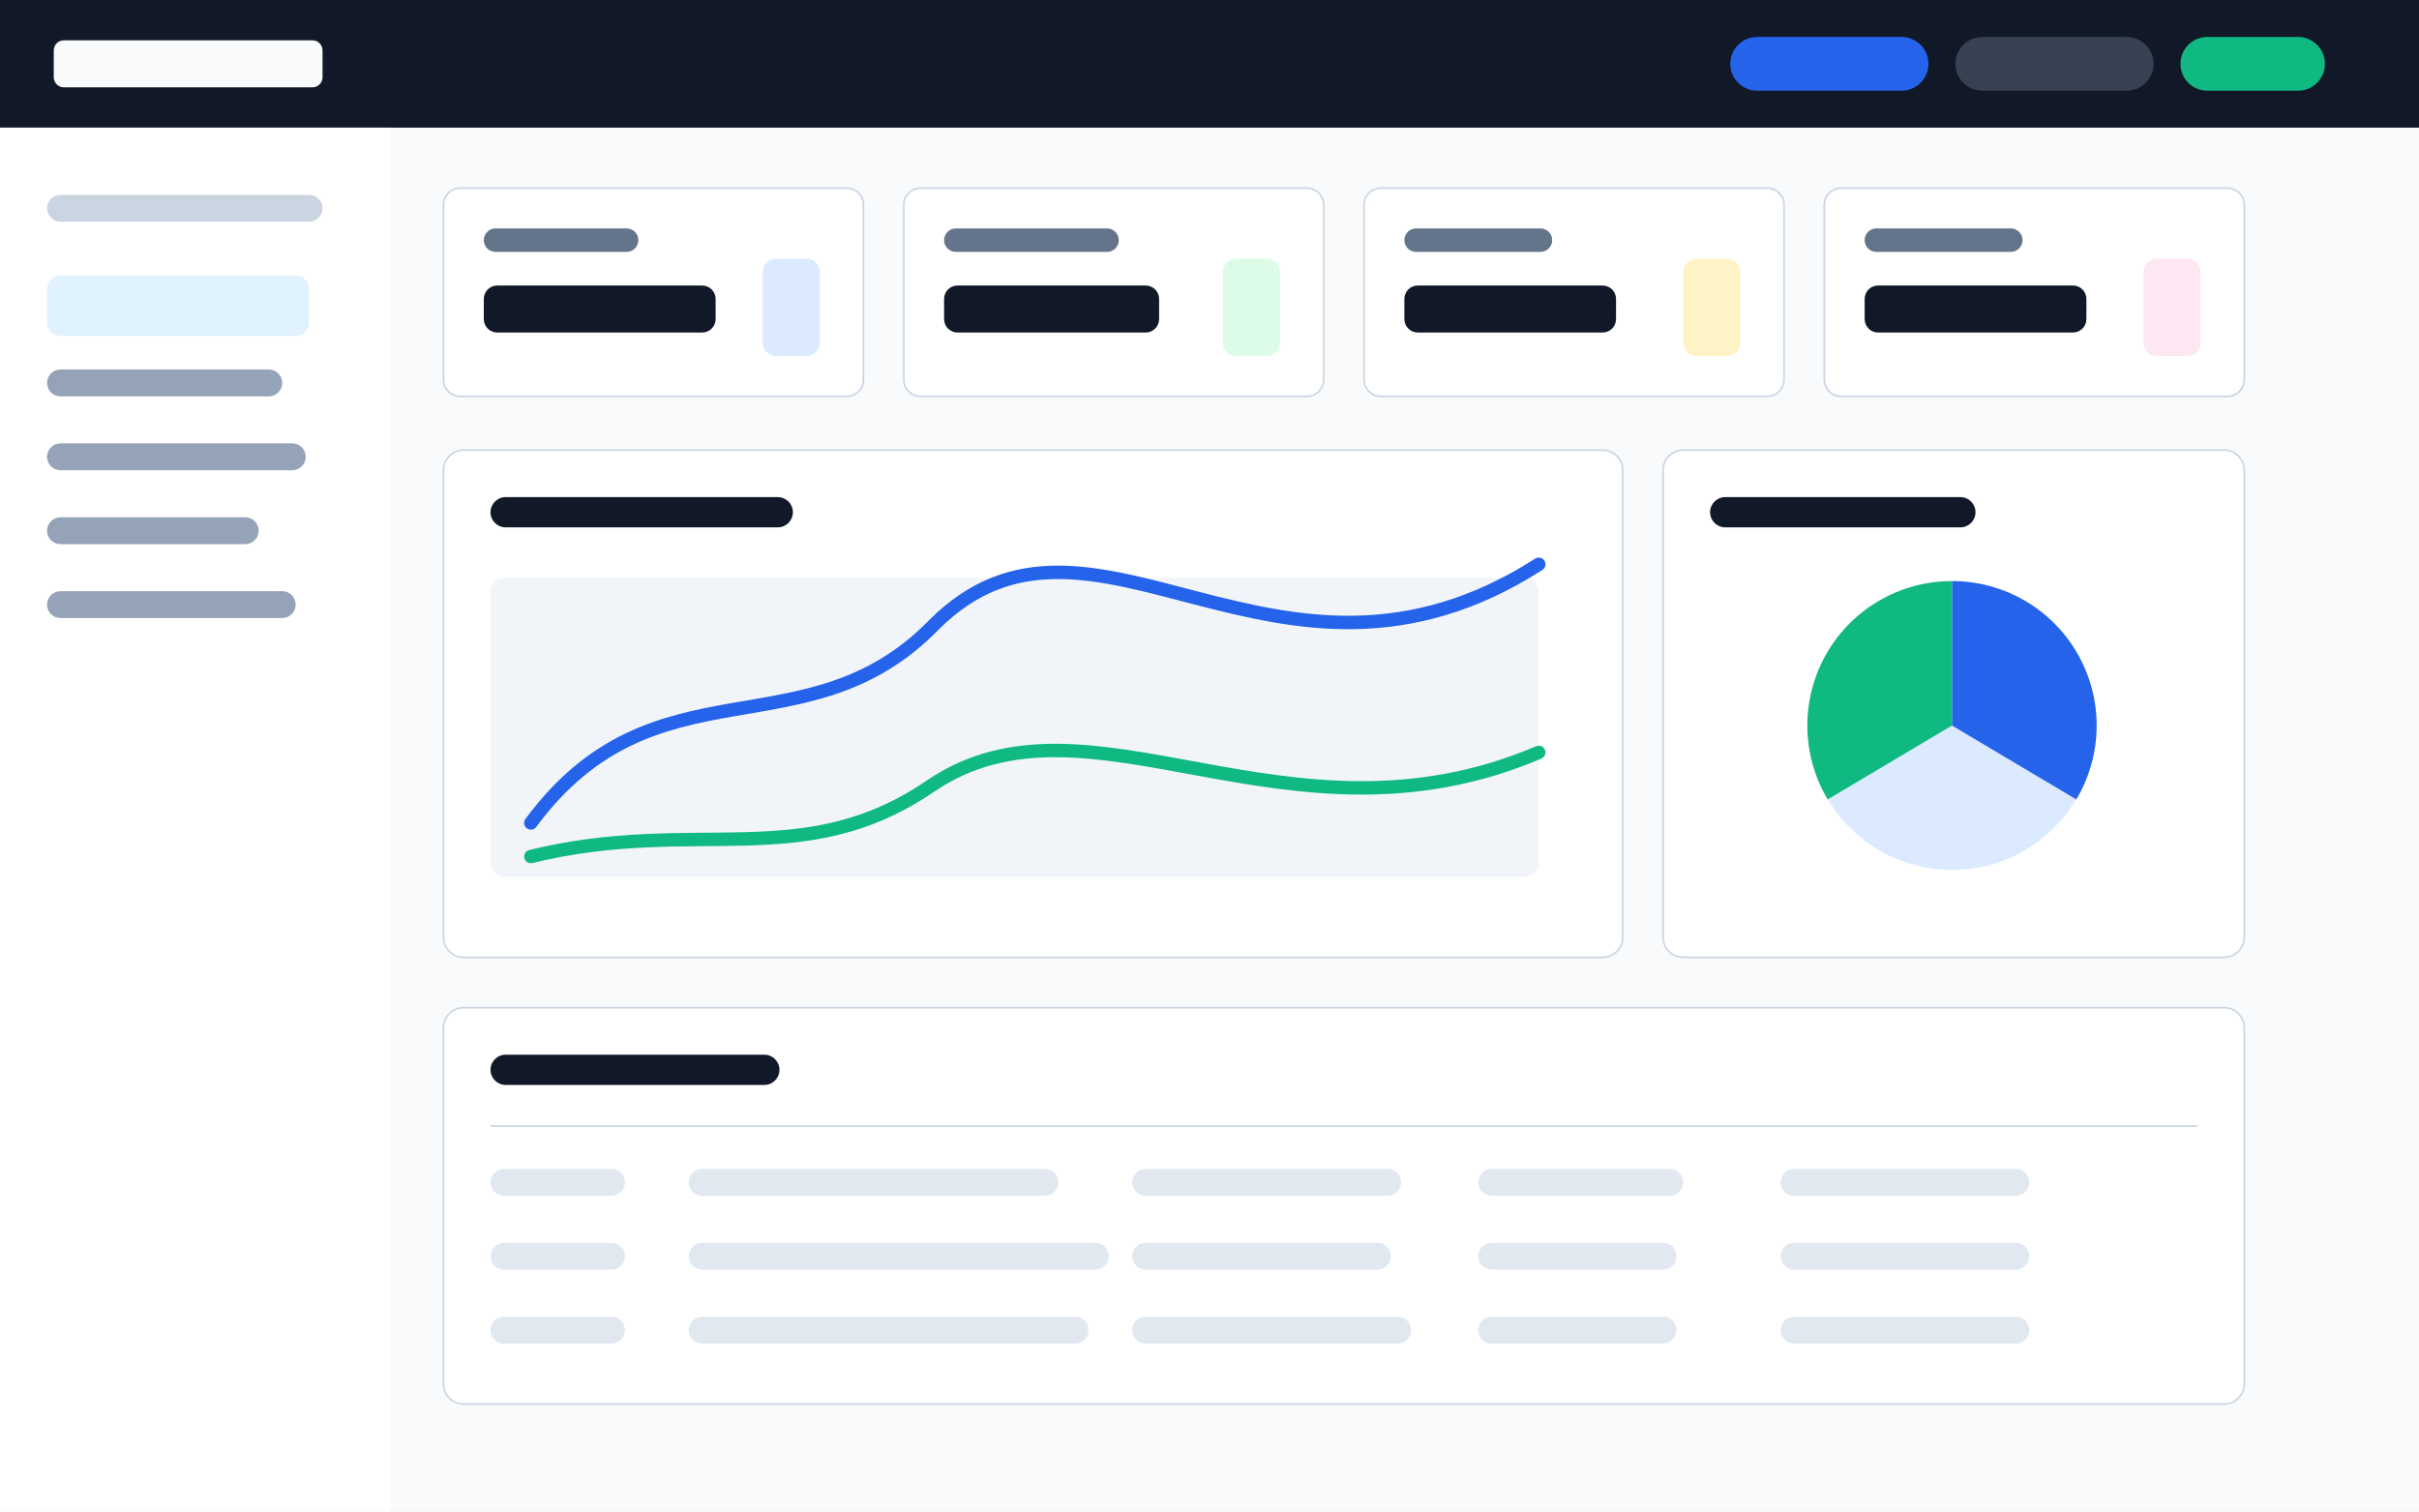
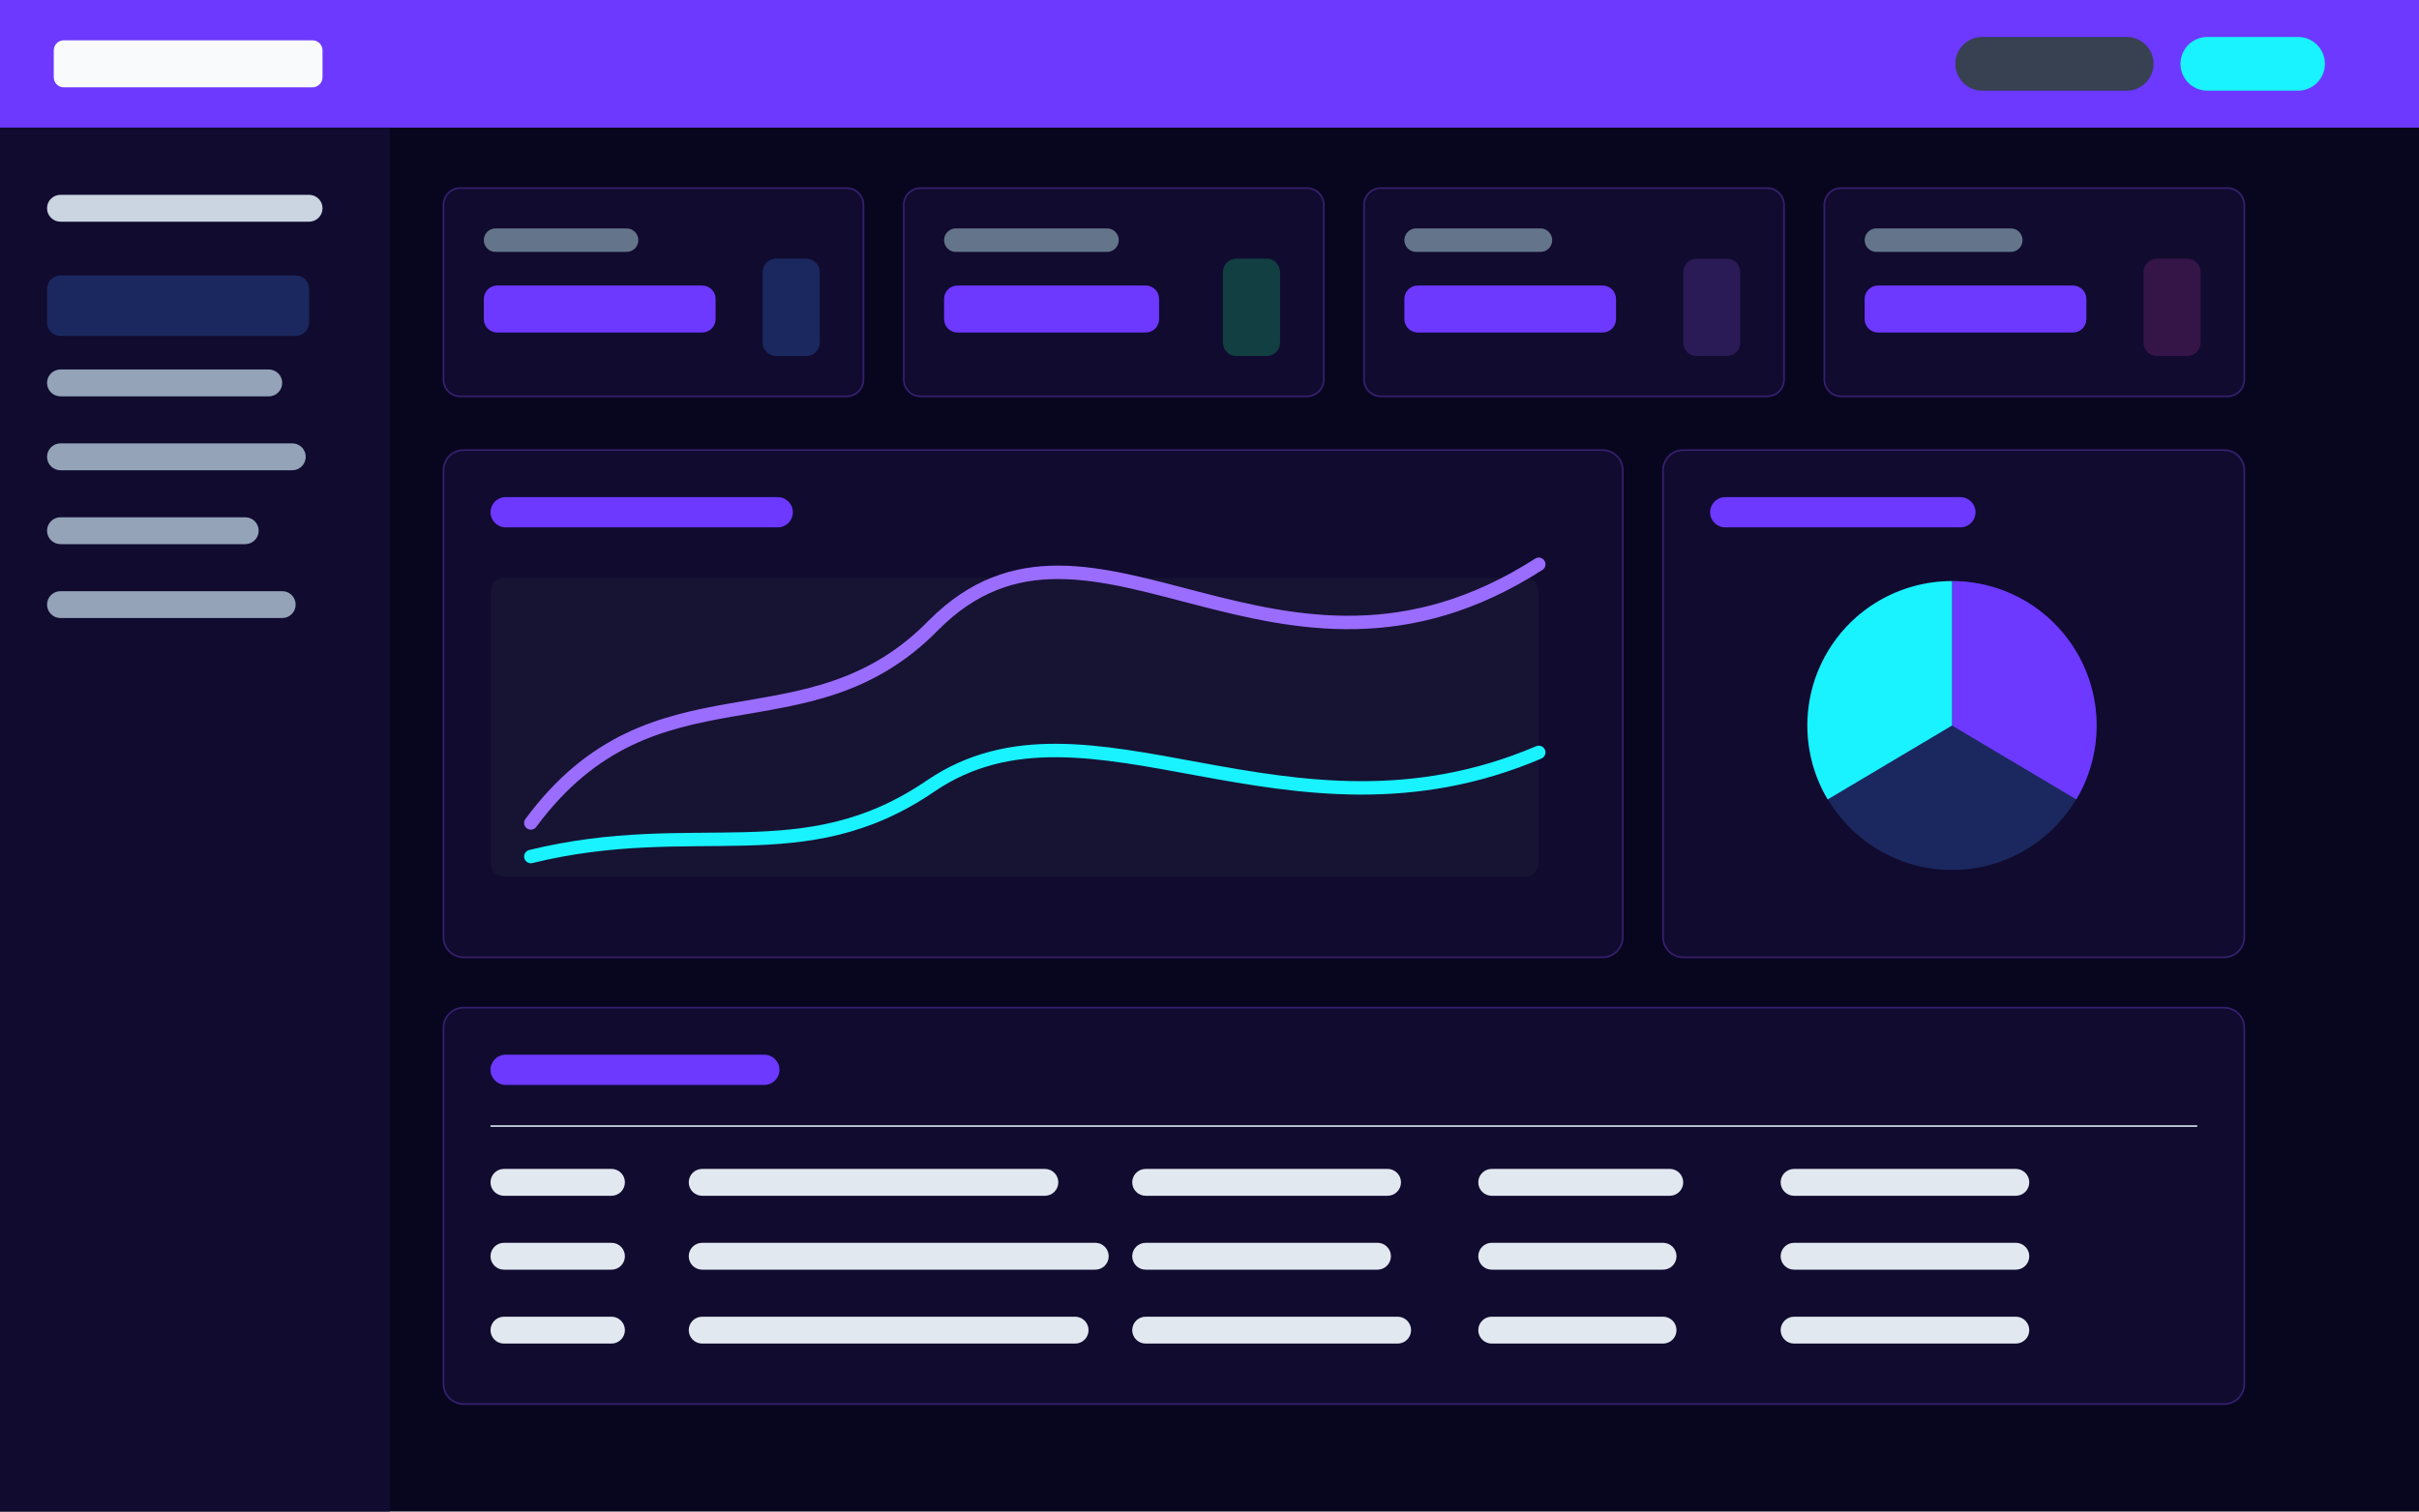
<svg xmlns="http://www.w3.org/2000/svg" fill="none" viewBox="0 0 1440 900">
+   <defs>
+     <style id="qwen-ref-style">
+   rect[fill="#fafafa"], rect[fill="#F8FAFC"] { fill: #08061f; }
+   rect[fill="#fff"], rect[fill="#FFF"] { fill: #100b2f; }
+   rect[fill="#f4f4f5"], circle[fill="#f4f4f5"], rect[fill="#F1F5F9"], rect[fill="#E2E8F0"] { fill: #171333; }
+   rect[fill="#E0F2FE"], circle[fill="#E0F2FE"], circle[fill="#DBEAFE"], rect[fill="#DBEAFE"] { fill: #1a285f; }
+   rect[fill="#DCFCE7"], circle[fill="#DCFCE7"] { fill: #123f42; }
+   rect[fill="#FEF3C7"], circle[fill="#FEF3C7"] { fill: #2a1a55; }
+   rect[fill="#FCE7F3"], circle[fill="#FCE7F3"] { fill: #351447; }
+   rect[fill="#E0E7FF"], circle[fill="#E0E7FF"] { fill: #231a5e; }
+   rect[fill="#18181b"], rect[fill="#111827"] { fill: #6d38ff; }
+   rect[fill="#2563EB"], path[fill="#2563EB"] { fill: #6d38ff; }
+   rect[fill="#10B981"], path[fill="#10B981"] { fill: #19f2ff; }
+   text[fill="#18181b"], text[fill="#111827"] { fill: #f8f5ff; }
+   text[fill="#71717a"], text[fill="#a1a1aa"], text[fill="#A1A1AA"], text[fill="#64748B"], text[fill="#94A3B8"] { fill: #b7a5e7; }
+   text[fill="#059669"], text[fill="#10B981"] { fill: #19f2ff; }
+   text[fill="#dc2626"], text[fill="#EF4444"] { fill: #ff6b9d; }
+   path[stroke="#18181b"], path[stroke="#111827"] { stroke: #d9b6ff; }
+   path[stroke="#2563EB"] { stroke: #9a6dff; }
+   path[stroke="#10B981"] { stroke: #19f2ff; }
+   rect[stroke="#e4e4e7"], circle[stroke="#e4e4e7"], line[stroke="#e4e4e7"], rect[stroke="#CBD5E1"], circle[stroke="#CBD5E1"], line[stroke="#CBD5E1"], rect[stroke="#E2E8F0"] { stroke: #35206e; }
+ </style>
+   </defs>
  <rect width="1440" height="900" fill="#F8FAFC" />
  <rect width="1440" height="76" x="0" y="0" fill="#111827" />
  <rect width="160" height="28" x="32" y="24" fill="#F9FAFB" rx="6" />
  <rect width="118" height="32" x="1030" y="22" fill="#2563EB" rx="16" />
  <rect width="118" height="32" x="1164" y="22" fill="#374151" rx="16" />
  <rect width="86" height="32" x="1298" y="22" fill="#10B981" rx="16" />
  <rect width="232" height="824" x="0" y="76" fill="#FFF" />
  <rect width="164" height="16" x="28" y="116" fill="#CBD5E1" rx="8" />
  <rect width="156" height="36" x="28" y="164" fill="#E0F2FE" rx="8" />
  <rect width="140" height="16" x="28" y="220" fill="#94A3B8" rx="8" />
  <rect width="154" height="16" x="28" y="264" fill="#94A3B8" rx="8" />
  <rect width="126" height="16" x="28" y="308" fill="#94A3B8" rx="8" />
  <rect width="148" height="16" x="28" y="352" fill="#94A3B8" rx="8" />
  <rect width="250" height="124" x="264" y="112" fill="#FFF" stroke="#CBD5E1" rx="10" />
  <rect width="92" height="14" x="288" y="136" fill="#64748B" rx="7" />
  <rect width="138" height="28" x="288" y="170" fill="#111827" rx="8" />
  <rect width="34" height="58" x="454" y="154" fill="#DBEAFE" rx="8" />
  <rect width="250" height="124" x="538" y="112" fill="#FFF" stroke="#CBD5E1" rx="10" />
  <rect width="104" height="14" x="562" y="136" fill="#64748B" rx="7" />
  <rect width="128" height="28" x="562" y="170" fill="#111827" rx="8" />
  <rect width="34" height="58" x="728" y="154" fill="#DCFCE7" rx="8" />
  <rect width="250" height="124" x="812" y="112" fill="#FFF" stroke="#CBD5E1" rx="10" />
  <rect width="88" height="14" x="836" y="136" fill="#64748B" rx="7" />
  <rect width="126" height="28" x="836" y="170" fill="#111827" rx="8" />
  <rect width="34" height="58" x="1002" y="154" fill="#FEF3C7" rx="8" />
  <rect width="250" height="124" x="1086" y="112" fill="#FFF" stroke="#CBD5E1" rx="10" />
  <rect width="94" height="14" x="1110" y="136" fill="#64748B" rx="7" />
  <rect width="132" height="28" x="1110" y="170" fill="#111827" rx="8" />
  <rect width="34" height="58" x="1276" y="154" fill="#FCE7F3" rx="8" />
  <rect width="702" height="302" x="264" y="268" fill="#FFF" stroke="#CBD5E1" rx="12" />
  <rect width="180" height="18" x="292" y="296" fill="#111827" rx="9" />
  <rect width="624" height="178" x="292" y="344" fill="#F1F5F9" rx="8" />
  <path stroke="#2563EB" stroke-linecap="round" stroke-width="8" d="M316 490 C390 390 480 450 556 372 C650 278 760 436 916 336" />
  <path stroke="#10B981" stroke-linecap="round" stroke-width="8" d="M316 510 C414 486 478 520 554 468 C648 404 766 512 916 448" />
  <rect width="346" height="302" x="990" y="268" fill="#FFF" stroke="#CBD5E1" rx="12" />
  <rect width="158" height="18" x="1018" y="296" fill="#111827" rx="9" />
  <circle cx="1162" cy="432" r="86" fill="#DBEAFE" />
  <path fill="#2563EB" d="M1162 346 A86 86 0 0 1 1236 476 L1162 432 Z" />
  <path fill="#10B981" d="M1162 346 A86 86 0 0 0 1088 476 L1162 432 Z" />
  <rect width="1072" height="236" x="264" y="600" fill="#FFF" stroke="#CBD5E1" rx="12" />
  <rect width="172" height="18" x="292" y="628" fill="#111827" rx="9" />
  <rect width="1016" height="1" x="292" y="670" fill="#CBD5E1" />
  <g fill="#E2E8F0">
    <rect width="80" height="16" x="292" y="696" rx="8" />
    <rect width="220" height="16" x="410" y="696" rx="8" />
    <rect width="160" height="16" x="674" y="696" rx="8" />
    <rect width="122" height="16" x="880" y="696" rx="8" />
    <rect width="148" height="16" x="1060" y="696" rx="8" />
    <rect width="80" height="16" x="292" y="740" rx="8" />
    <rect width="250" height="16" x="410" y="740" rx="8" />
    <rect width="154" height="16" x="674" y="740" rx="8" />
    <rect width="118" height="16" x="880" y="740" rx="8" />
    <rect width="148" height="16" x="1060" y="740" rx="8" />
    <rect width="80" height="16" x="292" y="784" rx="8" />
    <rect width="238" height="16" x="410" y="784" rx="8" />
    <rect width="166" height="16" x="674" y="784" rx="8" />
    <rect width="118" height="16" x="880" y="784" rx="8" />
    <rect width="148" height="16" x="1060" y="784" rx="8" />
  </g>
</svg>
